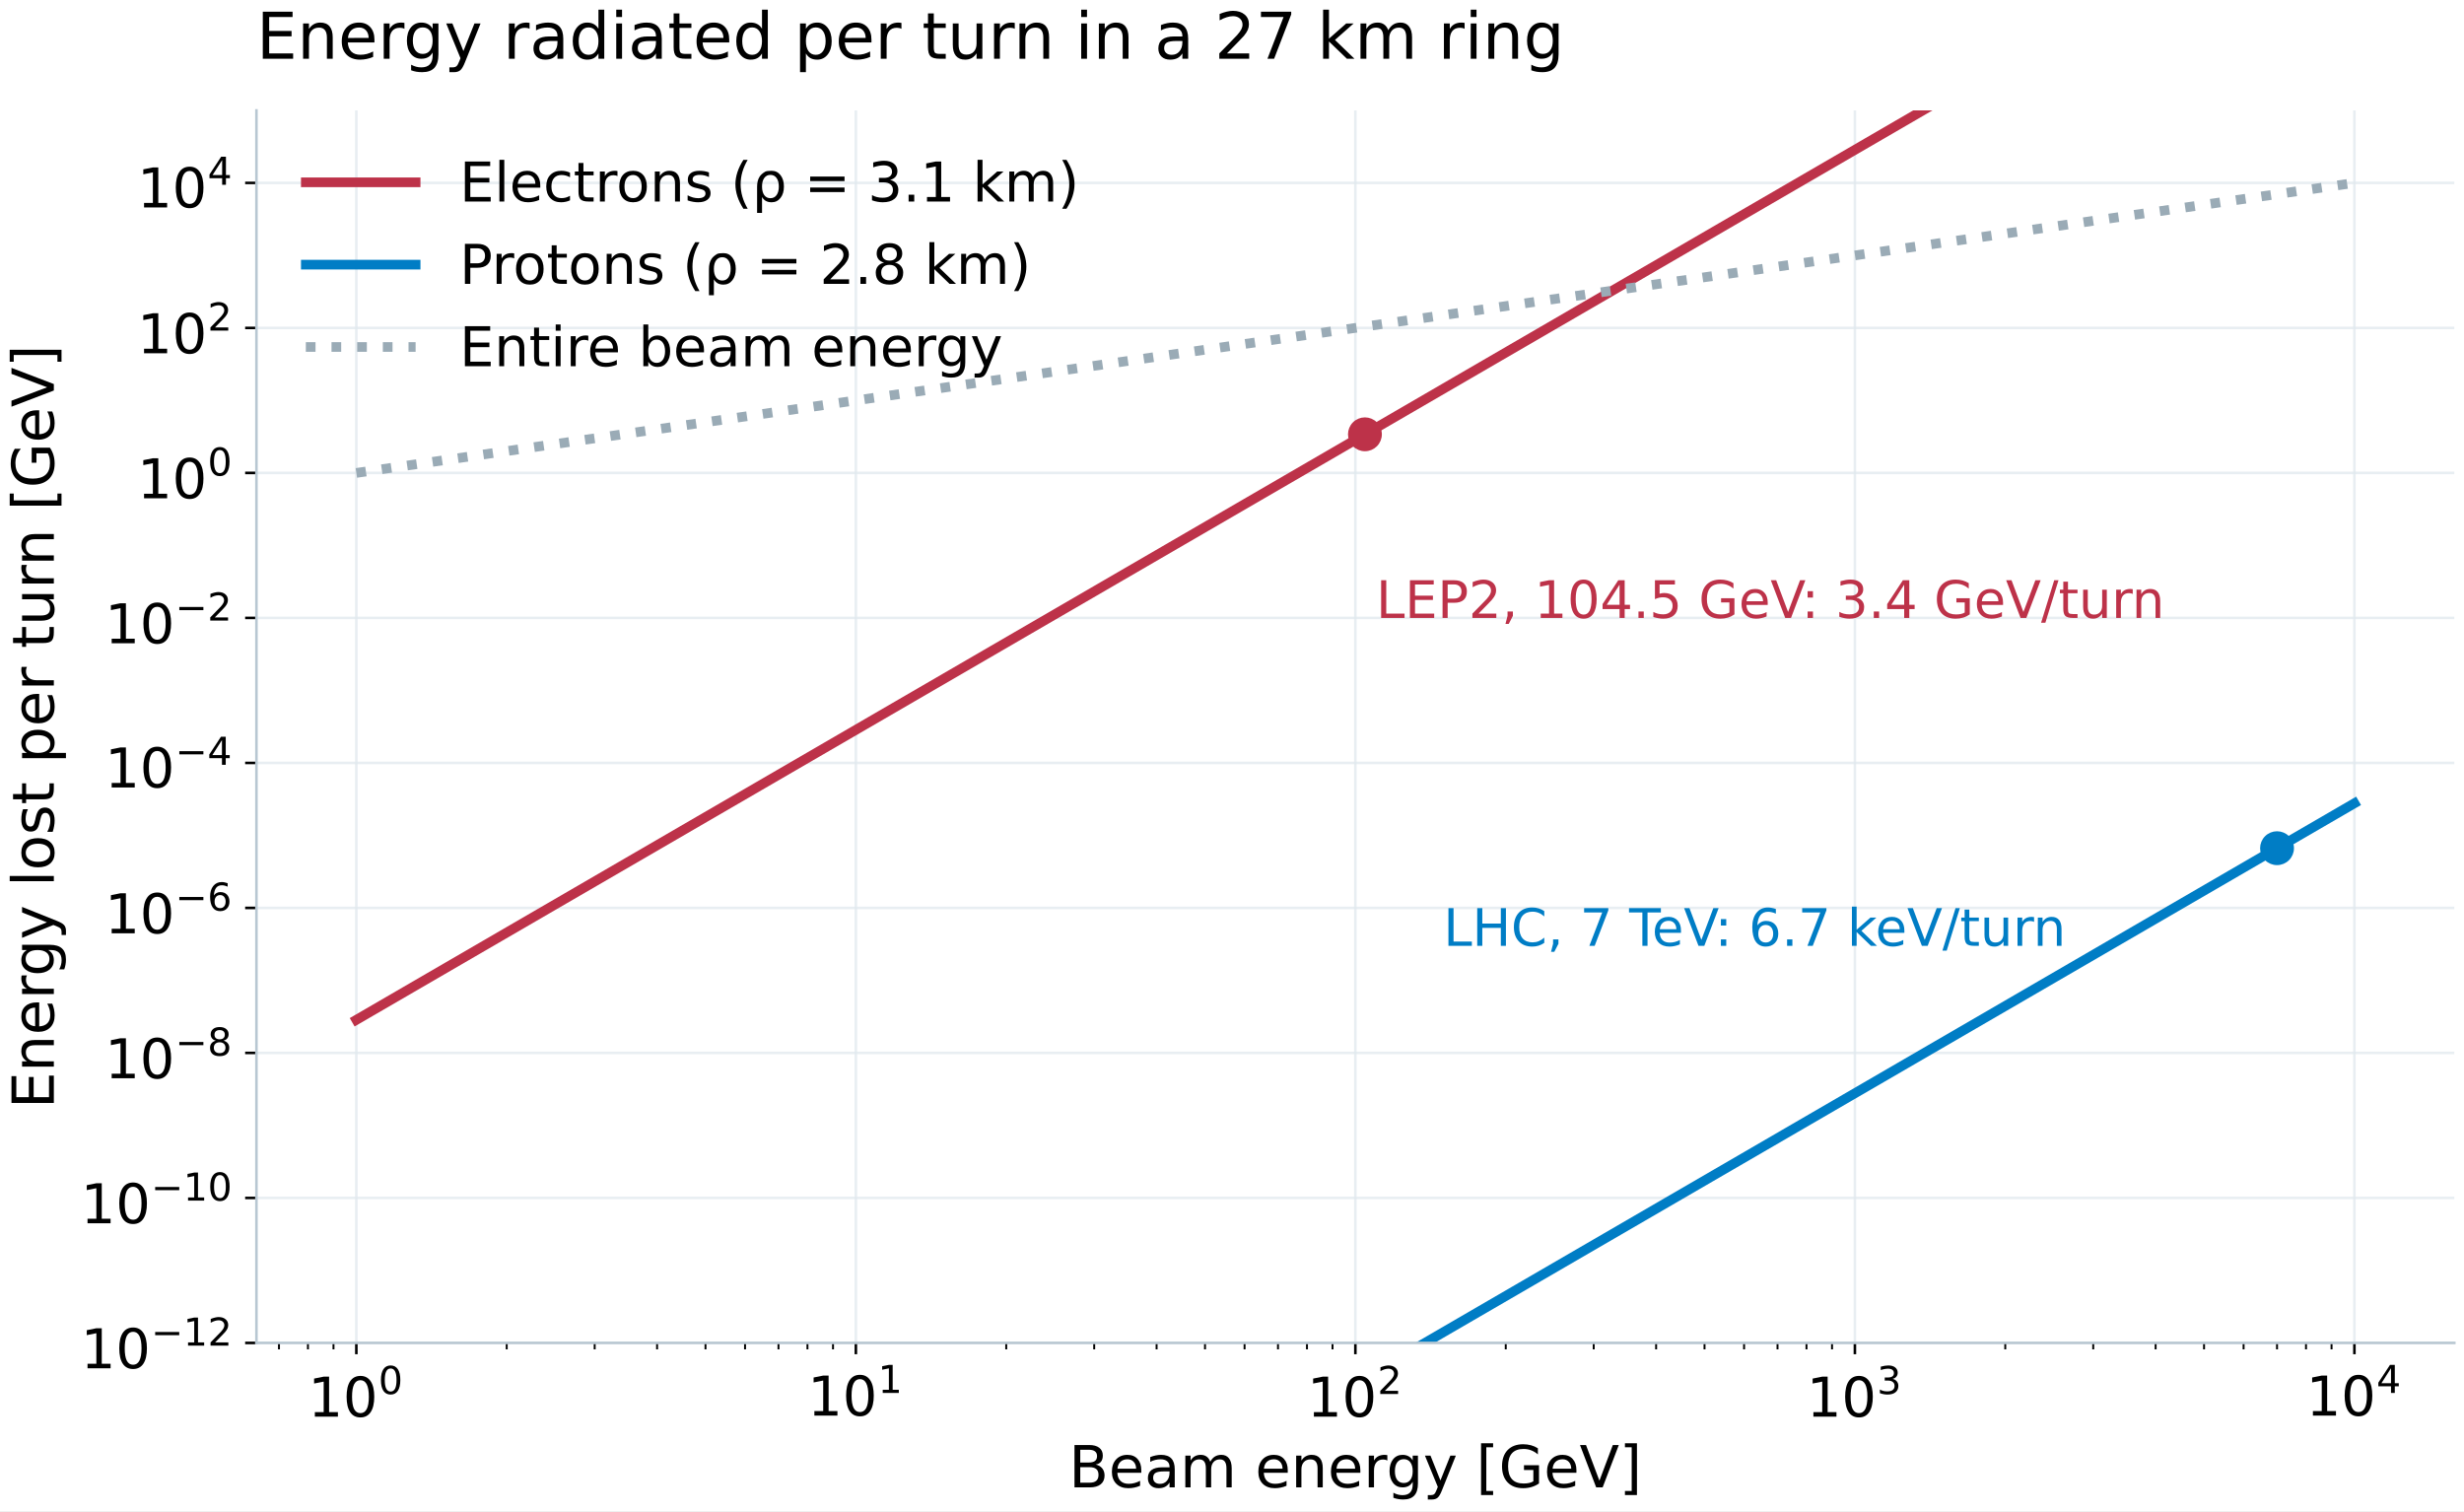
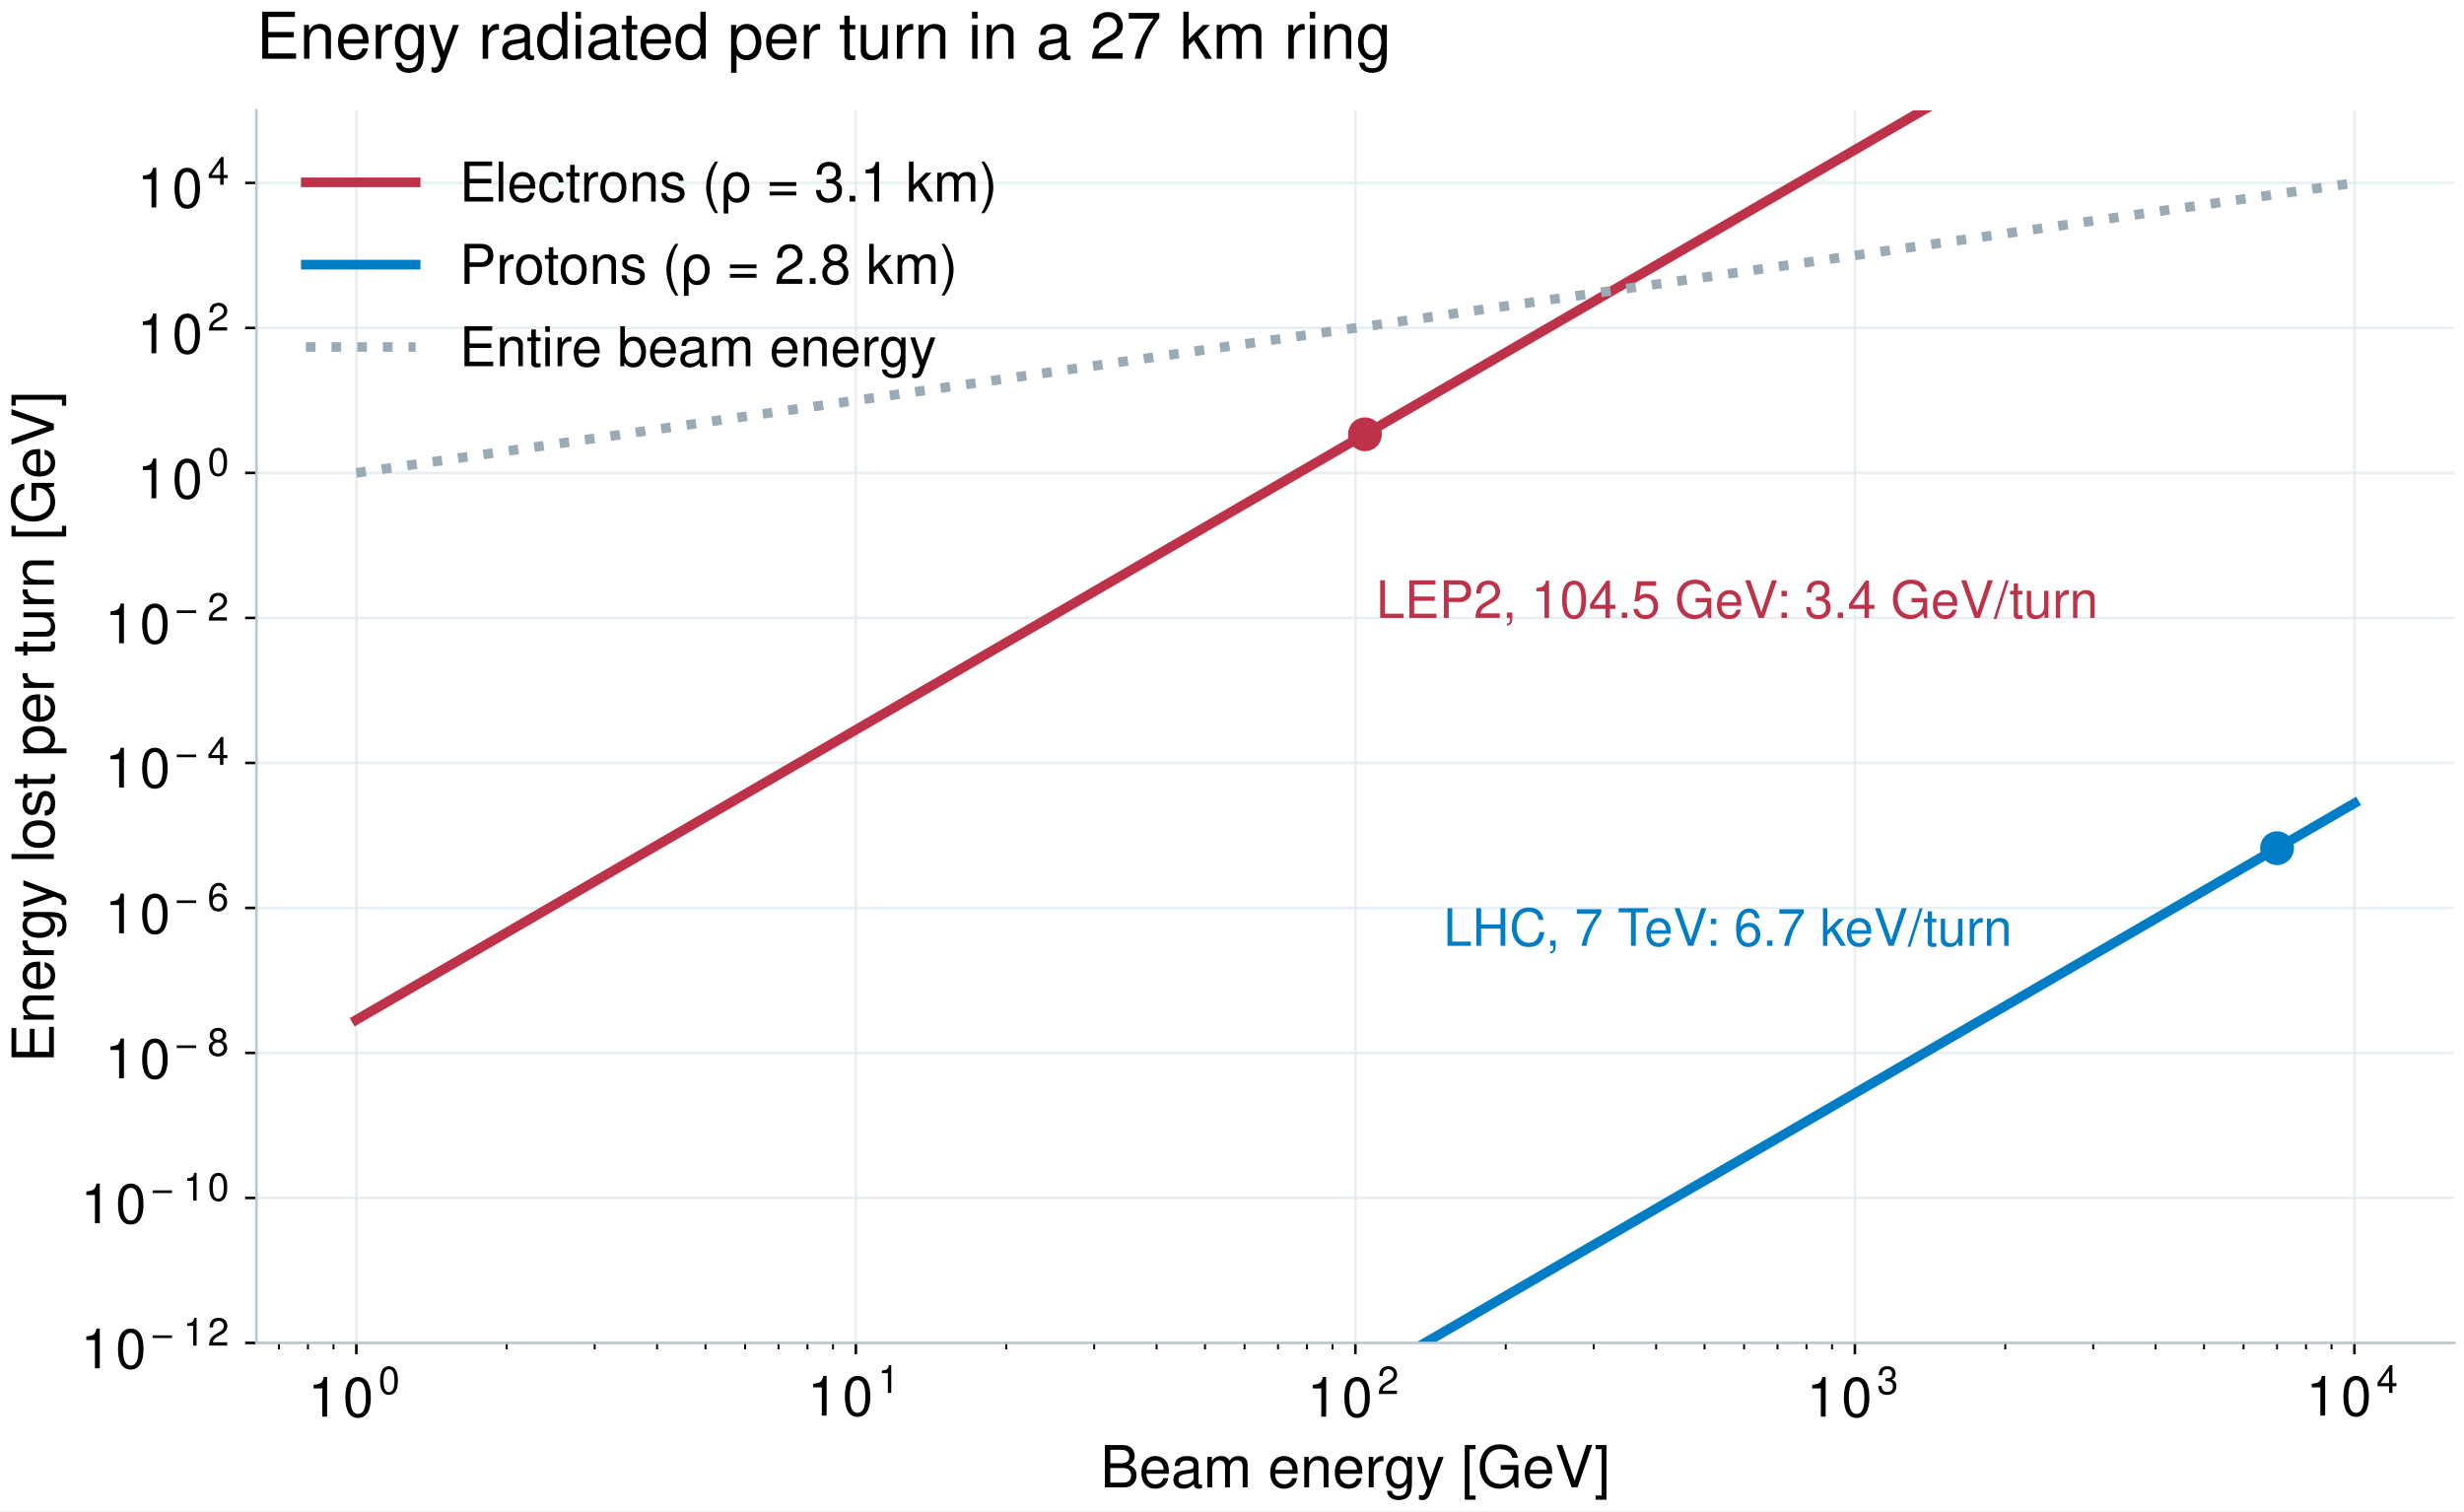
<svg xmlns="http://www.w3.org/2000/svg" xmlns:xlink="http://www.w3.org/1999/xlink" width="763.2pt" height="468pt" viewBox="0 0 763.2 468" version="1.1">
  <defs>
    <style type="text/css">*{stroke-linejoin: round; stroke-linecap: butt}</style>
  </defs>
  <g id="figure_1">
    <g id="patch_1">
      <path d="M 0 468  L 763.2 468  L 763.2 0  L 0 0  z " style="fill: #ffffff" />
    </g>
    <g id="axes_1">
      <g id="patch_2">
        <path d="M 79.432 415.934  L 760.2 415.934  L 760.2 34.197  L 79.432 34.197  z " style="fill: #ffffff" />
      </g>
      <g id="matplotlib.axis_1">
        <g id="xtick_1">
          <g id="line2d_1">
            <path d="M 110.376 415.934  L 110.376 34.197  " clip-path="url(#p9abfefc2e6)" style="fill: none; stroke: #e0e8ed; stroke-opacity: 0.75; stroke-width: 0.8; stroke-linecap: square" />
          </g>
          <g id="line2d_2">
            <defs>
              <path id="m5d8452763f" d="M 0 0  L 0 3.5  " style="stroke: #000000; stroke-width: 0.8" />
            </defs>
            <g>
              <use xlink:href="#m5d8452763f" x="110.376" y="415.934" style="stroke: #000000; stroke-width: 0.8" />
            </g>
          </g>
          <g id="text_1">
            <g transform="translate(95.41565 438.9144)">
              <text>
-                 <tspan x="0" y="-0.141" style="font-size: 17px; font-family: 'DejaVu Sans'">1</tspan>
-                 <tspan x="10.816" y="-0.141" style="font-size: 17px; font-family: 'DejaVu Sans'">0</tspan>
-                 <tspan x="21.795" y="-7.162" style="font-size: 11.9px; font-family: 'DejaVu Sans'">0</tspan>
+                 <tspan x="0" y="-0.141" style="font-size: 17px; font-family: 'Helvetica Neue', Helvetica, Arial, sans-serif">1</tspan>
+                 <tspan x="10.816" y="-0.141" style="font-size: 17px; font-family: 'Helvetica Neue', Helvetica, Arial, sans-serif">0</tspan>
+                 <tspan x="21.795" y="-7.162" style="font-size: 11.9px; font-family: 'Helvetica Neue', Helvetica, Arial, sans-serif">0</tspan>
              </text>
            </g>
          </g>
        </g>
        <g id="xtick_2">
          <g id="line2d_3">
            <path d="M 265.096 415.934  L 265.096 34.197  " clip-path="url(#p9abfefc2e6)" style="fill: none; stroke: #e0e8ed; stroke-opacity: 0.75; stroke-width: 0.8; stroke-linecap: square" />
          </g>
          <g id="line2d_4">
            <g>
              <use xlink:href="#m5d8452763f" x="265.096" y="415.934" style="stroke: #000000; stroke-width: 0.8" />
            </g>
          </g>
          <g id="text_2">
            <g transform="translate(250.1357 438.7444)">
              <text>
-                 <tspan x="0" y="-0.306" style="font-size: 17px; font-family: 'DejaVu Sans'">1</tspan>
-                 <tspan x="10.816" y="-0.306" style="font-size: 17px; font-family: 'DejaVu Sans'">0</tspan>
-                 <tspan x="21.795" y="-7.327" style="font-size: 11.9px; font-family: 'DejaVu Sans'">1</tspan>
+                 <tspan x="0" y="-0.306" style="font-size: 17px; font-family: 'Helvetica Neue', Helvetica, Arial, sans-serif">1</tspan>
+                 <tspan x="10.816" y="-0.306" style="font-size: 17px; font-family: 'Helvetica Neue', Helvetica, Arial, sans-serif">0</tspan>
+                 <tspan x="21.795" y="-7.327" style="font-size: 11.9px; font-family: 'Helvetica Neue', Helvetica, Arial, sans-serif">1</tspan>
              </text>
            </g>
          </g>
        </g>
        <g id="xtick_3">
          <g id="line2d_5">
            <path d="M 419.816 415.934  L 419.816 34.197  " clip-path="url(#p9abfefc2e6)" style="fill: none; stroke: #e0e8ed; stroke-opacity: 0.75; stroke-width: 0.8; stroke-linecap: square" />
          </g>
          <g id="line2d_6">
            <g>
              <use xlink:href="#m5d8452763f" x="419.816" y="415.934" style="stroke: #000000; stroke-width: 0.8" />
            </g>
          </g>
          <g id="text_3">
            <g transform="translate(404.8557 438.9144)">
              <text>
-                 <tspan x="0" y="-0.141" style="font-size: 17px; font-family: 'DejaVu Sans'">1</tspan>
-                 <tspan x="10.816" y="-0.141" style="font-size: 17px; font-family: 'DejaVu Sans'">0</tspan>
-                 <tspan x="21.795" y="-7.162" style="font-size: 11.9px; font-family: 'DejaVu Sans'">2</tspan>
+                 <tspan x="0" y="-0.141" style="font-size: 17px; font-family: 'Helvetica Neue', Helvetica, Arial, sans-serif">1</tspan>
+                 <tspan x="10.816" y="-0.141" style="font-size: 17px; font-family: 'Helvetica Neue', Helvetica, Arial, sans-serif">0</tspan>
+                 <tspan x="21.795" y="-7.162" style="font-size: 11.9px; font-family: 'Helvetica Neue', Helvetica, Arial, sans-serif">2</tspan>
              </text>
            </g>
          </g>
        </g>
        <g id="xtick_4">
          <g id="line2d_7">
            <path d="M 574.536 415.934  L 574.536 34.197  " clip-path="url(#p9abfefc2e6)" style="fill: none; stroke: #e0e8ed; stroke-opacity: 0.75; stroke-width: 0.8; stroke-linecap: square" />
          </g>
          <g id="line2d_8">
            <g>
              <use xlink:href="#m5d8452763f" x="574.536" y="415.934" style="stroke: #000000; stroke-width: 0.8" />
            </g>
          </g>
          <g id="text_4">
            <g transform="translate(559.5757 438.9144)">
              <text>
-                 <tspan x="0" y="-0.141" style="font-size: 17px; font-family: 'DejaVu Sans'">1</tspan>
-                 <tspan x="10.816" y="-0.141" style="font-size: 17px; font-family: 'DejaVu Sans'">0</tspan>
-                 <tspan x="21.795" y="-7.162" style="font-size: 11.9px; font-family: 'DejaVu Sans'">3</tspan>
+                 <tspan x="0" y="-0.141" style="font-size: 17px; font-family: 'Helvetica Neue', Helvetica, Arial, sans-serif">1</tspan>
+                 <tspan x="10.816" y="-0.141" style="font-size: 17px; font-family: 'Helvetica Neue', Helvetica, Arial, sans-serif">0</tspan>
+                 <tspan x="21.795" y="-7.162" style="font-size: 11.9px; font-family: 'Helvetica Neue', Helvetica, Arial, sans-serif">3</tspan>
              </text>
            </g>
          </g>
        </g>
        <g id="xtick_5">
          <g id="line2d_9">
            <path d="M 729.256 415.934  L 729.256 34.197  " clip-path="url(#p9abfefc2e6)" style="fill: none; stroke: #e0e8ed; stroke-opacity: 0.75; stroke-width: 0.8; stroke-linecap: square" />
          </g>
          <g id="line2d_10">
            <g>
              <use xlink:href="#m5d8452763f" x="729.256" y="415.934" style="stroke: #000000; stroke-width: 0.8" />
            </g>
          </g>
          <g id="text_5">
            <g transform="translate(714.2958 438.7444)">
              <text>
-                 <tspan x="0" y="-0.306" style="font-size: 17px; font-family: 'DejaVu Sans'">1</tspan>
-                 <tspan x="10.816" y="-0.306" style="font-size: 17px; font-family: 'DejaVu Sans'">0</tspan>
-                 <tspan x="21.795" y="-7.327" style="font-size: 11.9px; font-family: 'DejaVu Sans'">4</tspan>
+                 <tspan x="0" y="-0.306" style="font-size: 17px; font-family: 'Helvetica Neue', Helvetica, Arial, sans-serif">1</tspan>
+                 <tspan x="10.816" y="-0.306" style="font-size: 17px; font-family: 'Helvetica Neue', Helvetica, Arial, sans-serif">0</tspan>
+                 <tspan x="21.795" y="-7.327" style="font-size: 11.9px; font-family: 'Helvetica Neue', Helvetica, Arial, sans-serif">4</tspan>
              </text>
            </g>
          </g>
        </g>
        <g id="xtick_6">
          <g id="line2d_11">
            <defs>
              <path id="m075fd07246" d="M 0 0  L 0 2  " style="stroke: #000000; stroke-width: 0.6" />
            </defs>
            <g>
              <use xlink:href="#m075fd07246" x="86.409" y="415.934" style="stroke: #000000; stroke-width: 0.6" />
            </g>
          </g>
        </g>
        <g id="xtick_7">
          <g id="line2d_12">
            <g>
              <use xlink:href="#m075fd07246" x="95.382" y="415.934" style="stroke: #000000; stroke-width: 0.6" />
            </g>
          </g>
        </g>
        <g id="xtick_8">
          <g id="line2d_13">
            <g>
              <use xlink:href="#m075fd07246" x="103.296" y="415.934" style="stroke: #000000; stroke-width: 0.6" />
            </g>
          </g>
        </g>
        <g id="xtick_9">
          <g id="line2d_14">
            <g>
              <use xlink:href="#m075fd07246" x="156.951" y="415.934" style="stroke: #000000; stroke-width: 0.6" />
            </g>
          </g>
        </g>
        <g id="xtick_10">
          <g id="line2d_15">
            <g>
              <use xlink:href="#m075fd07246" x="184.196" y="415.934" style="stroke: #000000; stroke-width: 0.6" />
            </g>
          </g>
        </g>
        <g id="xtick_11">
          <g id="line2d_16">
            <g>
              <use xlink:href="#m075fd07246" x="203.526" y="415.934" style="stroke: #000000; stroke-width: 0.6" />
            </g>
          </g>
        </g>
        <g id="xtick_12">
          <g id="line2d_17">
            <g>
              <use xlink:href="#m075fd07246" x="218.52" y="415.934" style="stroke: #000000; stroke-width: 0.6" />
            </g>
          </g>
        </g>
        <g id="xtick_13">
          <g id="line2d_18">
            <g>
              <use xlink:href="#m075fd07246" x="230.771" y="415.934" style="stroke: #000000; stroke-width: 0.6" />
            </g>
          </g>
        </g>
        <g id="xtick_14">
          <g id="line2d_19">
            <g>
              <use xlink:href="#m075fd07246" x="241.129" y="415.934" style="stroke: #000000; stroke-width: 0.6" />
            </g>
          </g>
        </g>
        <g id="xtick_15">
          <g id="line2d_20">
            <g>
              <use xlink:href="#m075fd07246" x="250.102" y="415.934" style="stroke: #000000; stroke-width: 0.6" />
            </g>
          </g>
        </g>
        <g id="xtick_16">
          <g id="line2d_21">
            <g>
              <use xlink:href="#m075fd07246" x="258.016" y="415.934" style="stroke: #000000; stroke-width: 0.6" />
            </g>
          </g>
        </g>
        <g id="xtick_17">
          <g id="line2d_22">
            <g>
              <use xlink:href="#m075fd07246" x="311.671" y="415.934" style="stroke: #000000; stroke-width: 0.6" />
            </g>
          </g>
        </g>
        <g id="xtick_18">
          <g id="line2d_23">
            <g>
              <use xlink:href="#m075fd07246" x="338.916" y="415.934" style="stroke: #000000; stroke-width: 0.6" />
            </g>
          </g>
        </g>
        <g id="xtick_19">
          <g id="line2d_24">
            <g>
              <use xlink:href="#m075fd07246" x="358.246" y="415.934" style="stroke: #000000; stroke-width: 0.6" />
            </g>
          </g>
        </g>
        <g id="xtick_20">
          <g id="line2d_25">
            <g>
              <use xlink:href="#m075fd07246" x="373.24" y="415.934" style="stroke: #000000; stroke-width: 0.6" />
            </g>
          </g>
        </g>
        <g id="xtick_21">
          <g id="line2d_26">
            <g>
              <use xlink:href="#m075fd07246" x="385.491" y="415.934" style="stroke: #000000; stroke-width: 0.6" />
            </g>
          </g>
        </g>
        <g id="xtick_22">
          <g id="line2d_27">
            <g>
              <use xlink:href="#m075fd07246" x="395.849" y="415.934" style="stroke: #000000; stroke-width: 0.6" />
            </g>
          </g>
        </g>
        <g id="xtick_23">
          <g id="line2d_28">
            <g>
              <use xlink:href="#m075fd07246" x="404.822" y="415.934" style="stroke: #000000; stroke-width: 0.6" />
            </g>
          </g>
        </g>
        <g id="xtick_24">
          <g id="line2d_29">
            <g>
              <use xlink:href="#m075fd07246" x="412.736" y="415.934" style="stroke: #000000; stroke-width: 0.6" />
            </g>
          </g>
        </g>
        <g id="xtick_25">
          <g id="line2d_30">
            <g>
              <use xlink:href="#m075fd07246" x="466.391" y="415.934" style="stroke: #000000; stroke-width: 0.6" />
            </g>
          </g>
        </g>
        <g id="xtick_26">
          <g id="line2d_31">
            <g>
              <use xlink:href="#m075fd07246" x="493.636" y="415.934" style="stroke: #000000; stroke-width: 0.6" />
            </g>
          </g>
        </g>
        <g id="xtick_27">
          <g id="line2d_32">
            <g>
              <use xlink:href="#m075fd07246" x="512.966" y="415.934" style="stroke: #000000; stroke-width: 0.6" />
            </g>
          </g>
        </g>
        <g id="xtick_28">
          <g id="line2d_33">
            <g>
              <use xlink:href="#m075fd07246" x="527.96" y="415.934" style="stroke: #000000; stroke-width: 0.6" />
            </g>
          </g>
        </g>
        <g id="xtick_29">
          <g id="line2d_34">
            <g>
              <use xlink:href="#m075fd07246" x="540.211" y="415.934" style="stroke: #000000; stroke-width: 0.6" />
            </g>
          </g>
        </g>
        <g id="xtick_30">
          <g id="line2d_35">
            <g>
              <use xlink:href="#m075fd07246" x="550.569" y="415.934" style="stroke: #000000; stroke-width: 0.6" />
            </g>
          </g>
        </g>
        <g id="xtick_31">
          <g id="line2d_36">
            <g>
              <use xlink:href="#m075fd07246" x="559.542" y="415.934" style="stroke: #000000; stroke-width: 0.6" />
            </g>
          </g>
        </g>
        <g id="xtick_32">
          <g id="line2d_37">
            <g>
              <use xlink:href="#m075fd07246" x="567.456" y="415.934" style="stroke: #000000; stroke-width: 0.6" />
            </g>
          </g>
        </g>
        <g id="xtick_33">
          <g id="line2d_38">
            <g>
              <use xlink:href="#m075fd07246" x="621.111" y="415.934" style="stroke: #000000; stroke-width: 0.6" />
            </g>
          </g>
        </g>
        <g id="xtick_34">
          <g id="line2d_39">
            <g>
              <use xlink:href="#m075fd07246" x="648.356" y="415.934" style="stroke: #000000; stroke-width: 0.6" />
            </g>
          </g>
        </g>
        <g id="xtick_35">
          <g id="line2d_40">
            <g>
              <use xlink:href="#m075fd07246" x="667.686" y="415.934" style="stroke: #000000; stroke-width: 0.6" />
            </g>
          </g>
        </g>
        <g id="xtick_36">
          <g id="line2d_41">
            <g>
              <use xlink:href="#m075fd07246" x="682.68" y="415.934" style="stroke: #000000; stroke-width: 0.6" />
            </g>
          </g>
        </g>
        <g id="xtick_37">
          <g id="line2d_42">
            <g>
              <use xlink:href="#m075fd07246" x="694.931" y="415.934" style="stroke: #000000; stroke-width: 0.6" />
            </g>
          </g>
        </g>
        <g id="xtick_38">
          <g id="line2d_43">
            <g>
              <use xlink:href="#m075fd07246" x="705.289" y="415.934" style="stroke: #000000; stroke-width: 0.6" />
            </g>
          </g>
        </g>
        <g id="xtick_39">
          <g id="line2d_44">
            <g>
              <use xlink:href="#m075fd07246" x="714.262" y="415.934" style="stroke: #000000; stroke-width: 0.6" />
            </g>
          </g>
        </g>
        <g id="xtick_40">
          <g id="line2d_45">
            <g>
              <use xlink:href="#m075fd07246" x="722.176" y="415.934" style="stroke: #000000; stroke-width: 0.6" />
            </g>
          </g>
        </g>
        <g id="text_6">
-           <text style="font-size: 18px; font-family: 'DejaVu Sans'; text-anchor: middle" x="419.816" y="460.676" transform="rotate(-0 419.8157 460.6755)">Beam energy [GeV]</text>
+           <text style="font-size: 18px; font-family: 'Helvetica Neue', Helvetica, Arial, sans-serif; text-anchor: middle" x="419.816" y="460.676" transform="rotate(-0 419.8157 460.6755)">Beam energy [GeV]</text>
        </g>
      </g>
      <g id="matplotlib.axis_2">
        <g id="ytick_1">
          <g id="line2d_46">
            <path d="M 79.432 415.934  L 760.2 415.934  " clip-path="url(#p9abfefc2e6)" style="fill: none; stroke: #e0e8ed; stroke-opacity: 0.75; stroke-width: 0.8; stroke-linecap: square" />
          </g>
          <g id="line2d_47">
            <defs>
              <path id="m40de46dfd8" d="M 0 0  L -3.5 0  " style="stroke: #000000; stroke-width: 0.8" />
            </defs>
            <g>
              <use xlink:href="#m40de46dfd8" x="79.432" y="415.934" style="stroke: #000000; stroke-width: 0.8" />
            </g>
          </g>
          <g id="text_7">
            <g transform="translate(25.00165 423.9244)">
              <text>
-                 <tspan x="0" y="-0.141" style="font-size: 17px; font-family: 'DejaVu Sans'">1</tspan>
-                 <tspan x="10.816" y="-0.141" style="font-size: 17px; font-family: 'DejaVu Sans'">0</tspan>
-                 <tspan x="21.795" y="-7.162" style="font-size: 11.9px; font-family: 'DejaVu Sans'">−</tspan>
-                 <tspan x="31.765" y="-7.162" style="font-size: 11.9px; font-family: 'DejaVu Sans'">1</tspan>
-                 <tspan x="39.337" y="-7.162" style="font-size: 11.9px; font-family: 'DejaVu Sans'">2</tspan>
+                 <tspan x="0" y="-0.141" style="font-size: 17px; font-family: 'Helvetica Neue', Helvetica, Arial, sans-serif">1</tspan>
+                 <tspan x="10.816" y="-0.141" style="font-size: 17px; font-family: 'Helvetica Neue', Helvetica, Arial, sans-serif">0</tspan>
+                 <tspan x="21.795" y="-7.162" style="font-size: 11.9px; font-family: 'Helvetica Neue', Helvetica, Arial, sans-serif">−</tspan>
+                 <tspan x="31.765" y="-7.162" style="font-size: 11.9px; font-family: 'Helvetica Neue', Helvetica, Arial, sans-serif">1</tspan>
+                 <tspan x="39.337" y="-7.162" style="font-size: 11.9px; font-family: 'Helvetica Neue', Helvetica, Arial, sans-serif">2</tspan>
              </text>
            </g>
          </g>
        </g>
        <g id="ytick_2">
          <g id="line2d_48">
            <path d="M 79.432 371.024  L 760.2 371.024  " clip-path="url(#p9abfefc2e6)" style="fill: none; stroke: #e0e8ed; stroke-opacity: 0.75; stroke-width: 0.8; stroke-linecap: square" />
          </g>
          <g id="line2d_49">
            <g>
              <use xlink:href="#m40de46dfd8" x="79.432" y="371.024" style="stroke: #000000; stroke-width: 0.8" />
            </g>
          </g>
          <g id="text_8">
            <g transform="translate(25.00165 379.0141)">
              <text>
-                 <tspan x="0" y="-0.141" style="font-size: 17px; font-family: 'DejaVu Sans'">1</tspan>
-                 <tspan x="10.816" y="-0.141" style="font-size: 17px; font-family: 'DejaVu Sans'">0</tspan>
-                 <tspan x="21.795" y="-7.162" style="font-size: 11.9px; font-family: 'DejaVu Sans'">−</tspan>
-                 <tspan x="31.765" y="-7.162" style="font-size: 11.9px; font-family: 'DejaVu Sans'">1</tspan>
-                 <tspan x="39.337" y="-7.162" style="font-size: 11.9px; font-family: 'DejaVu Sans'">0</tspan>
+                 <tspan x="0" y="-0.141" style="font-size: 17px; font-family: 'Helvetica Neue', Helvetica, Arial, sans-serif">1</tspan>
+                 <tspan x="10.816" y="-0.141" style="font-size: 17px; font-family: 'Helvetica Neue', Helvetica, Arial, sans-serif">0</tspan>
+                 <tspan x="21.795" y="-7.162" style="font-size: 11.9px; font-family: 'Helvetica Neue', Helvetica, Arial, sans-serif">−</tspan>
+                 <tspan x="31.765" y="-7.162" style="font-size: 11.9px; font-family: 'Helvetica Neue', Helvetica, Arial, sans-serif">1</tspan>
+                 <tspan x="39.337" y="-7.162" style="font-size: 11.9px; font-family: 'Helvetica Neue', Helvetica, Arial, sans-serif">0</tspan>
              </text>
            </g>
          </g>
        </g>
        <g id="ytick_3">
          <g id="line2d_50">
            <path d="M 79.432 326.114  L 760.2 326.114  " clip-path="url(#p9abfefc2e6)" style="fill: none; stroke: #e0e8ed; stroke-opacity: 0.75; stroke-width: 0.8; stroke-linecap: square" />
          </g>
          <g id="line2d_51">
            <g>
              <use xlink:href="#m40de46dfd8" x="79.432" y="326.114" style="stroke: #000000; stroke-width: 0.8" />
            </g>
          </g>
          <g id="text_9">
            <g transform="translate(32.48165 334.1038)">
              <text>
-                 <tspan x="0" y="-0.141" style="font-size: 17px; font-family: 'DejaVu Sans'">1</tspan>
-                 <tspan x="10.816" y="-0.141" style="font-size: 17px; font-family: 'DejaVu Sans'">0</tspan>
-                 <tspan x="21.795" y="-7.162" style="font-size: 11.9px; font-family: 'DejaVu Sans'">−</tspan>
-                 <tspan x="31.765" y="-7.162" style="font-size: 11.9px; font-family: 'DejaVu Sans'">8</tspan>
+                 <tspan x="0" y="-0.141" style="font-size: 17px; font-family: 'Helvetica Neue', Helvetica, Arial, sans-serif">1</tspan>
+                 <tspan x="10.816" y="-0.141" style="font-size: 17px; font-family: 'Helvetica Neue', Helvetica, Arial, sans-serif">0</tspan>
+                 <tspan x="21.795" y="-7.162" style="font-size: 11.9px; font-family: 'Helvetica Neue', Helvetica, Arial, sans-serif">−</tspan>
+                 <tspan x="31.765" y="-7.162" style="font-size: 11.9px; font-family: 'Helvetica Neue', Helvetica, Arial, sans-serif">8</tspan>
              </text>
            </g>
          </g>
        </g>
        <g id="ytick_4">
          <g id="line2d_52">
            <path d="M 79.432 281.204  L 760.2 281.204  " clip-path="url(#p9abfefc2e6)" style="fill: none; stroke: #e0e8ed; stroke-opacity: 0.75; stroke-width: 0.8; stroke-linecap: square" />
          </g>
          <g id="line2d_53">
            <g>
              <use xlink:href="#m40de46dfd8" x="79.432" y="281.204" style="stroke: #000000; stroke-width: 0.8" />
            </g>
          </g>
          <g id="text_10">
            <g transform="translate(32.48165 289.1936)">
              <text>
-                 <tspan x="0" y="-0.141" style="font-size: 17px; font-family: 'DejaVu Sans'">1</tspan>
-                 <tspan x="10.816" y="-0.141" style="font-size: 17px; font-family: 'DejaVu Sans'">0</tspan>
-                 <tspan x="21.795" y="-7.162" style="font-size: 11.9px; font-family: 'DejaVu Sans'">−</tspan>
-                 <tspan x="31.765" y="-7.162" style="font-size: 11.9px; font-family: 'DejaVu Sans'">6</tspan>
+                 <tspan x="0" y="-0.141" style="font-size: 17px; font-family: 'Helvetica Neue', Helvetica, Arial, sans-serif">1</tspan>
+                 <tspan x="10.816" y="-0.141" style="font-size: 17px; font-family: 'Helvetica Neue', Helvetica, Arial, sans-serif">0</tspan>
+                 <tspan x="21.795" y="-7.162" style="font-size: 11.9px; font-family: 'Helvetica Neue', Helvetica, Arial, sans-serif">−</tspan>
+                 <tspan x="31.765" y="-7.162" style="font-size: 11.9px; font-family: 'Helvetica Neue', Helvetica, Arial, sans-serif">6</tspan>
              </text>
            </g>
          </g>
        </g>
        <g id="ytick_5">
          <g id="line2d_54">
            <path d="M 79.432 236.293  L 760.2 236.293  " clip-path="url(#p9abfefc2e6)" style="fill: none; stroke: #e0e8ed; stroke-opacity: 0.75; stroke-width: 0.8; stroke-linecap: square" />
          </g>
          <g id="line2d_55">
            <g>
              <use xlink:href="#m40de46dfd8" x="79.432" y="236.293" style="stroke: #000000; stroke-width: 0.8" />
            </g>
          </g>
          <g id="text_11">
            <g transform="translate(32.48165 244.1983)">
              <text>
-                 <tspan x="0" y="-0.306" style="font-size: 17px; font-family: 'DejaVu Sans'">1</tspan>
-                 <tspan x="10.816" y="-0.306" style="font-size: 17px; font-family: 'DejaVu Sans'">0</tspan>
-                 <tspan x="21.795" y="-7.327" style="font-size: 11.9px; font-family: 'DejaVu Sans'">−</tspan>
-                 <tspan x="31.765" y="-7.327" style="font-size: 11.9px; font-family: 'DejaVu Sans'">4</tspan>
+                 <tspan x="0" y="-0.306" style="font-size: 17px; font-family: 'Helvetica Neue', Helvetica, Arial, sans-serif">1</tspan>
+                 <tspan x="10.816" y="-0.306" style="font-size: 17px; font-family: 'Helvetica Neue', Helvetica, Arial, sans-serif">0</tspan>
+                 <tspan x="21.795" y="-7.327" style="font-size: 11.9px; font-family: 'Helvetica Neue', Helvetica, Arial, sans-serif">−</tspan>
+                 <tspan x="31.765" y="-7.327" style="font-size: 11.9px; font-family: 'Helvetica Neue', Helvetica, Arial, sans-serif">4</tspan>
              </text>
            </g>
          </g>
        </g>
        <g id="ytick_6">
          <g id="line2d_56">
            <path d="M 79.432 191.383  L 760.2 191.383  " clip-path="url(#p9abfefc2e6)" style="fill: none; stroke: #e0e8ed; stroke-opacity: 0.75; stroke-width: 0.8; stroke-linecap: square" />
          </g>
          <g id="line2d_57">
            <g>
              <use xlink:href="#m40de46dfd8" x="79.432" y="191.383" style="stroke: #000000; stroke-width: 0.8" />
            </g>
          </g>
          <g id="text_12">
            <g transform="translate(32.48165 199.373)">
              <text>
-                 <tspan x="0" y="-0.141" style="font-size: 17px; font-family: 'DejaVu Sans'">1</tspan>
-                 <tspan x="10.816" y="-0.141" style="font-size: 17px; font-family: 'DejaVu Sans'">0</tspan>
-                 <tspan x="21.795" y="-7.162" style="font-size: 11.9px; font-family: 'DejaVu Sans'">−</tspan>
-                 <tspan x="31.765" y="-7.162" style="font-size: 11.9px; font-family: 'DejaVu Sans'">2</tspan>
+                 <tspan x="0" y="-0.141" style="font-size: 17px; font-family: 'Helvetica Neue', Helvetica, Arial, sans-serif">1</tspan>
+                 <tspan x="10.816" y="-0.141" style="font-size: 17px; font-family: 'Helvetica Neue', Helvetica, Arial, sans-serif">0</tspan>
+                 <tspan x="21.795" y="-7.162" style="font-size: 11.9px; font-family: 'Helvetica Neue', Helvetica, Arial, sans-serif">−</tspan>
+                 <tspan x="31.765" y="-7.162" style="font-size: 11.9px; font-family: 'Helvetica Neue', Helvetica, Arial, sans-serif">2</tspan>
              </text>
            </g>
          </g>
        </g>
        <g id="ytick_7">
          <g id="line2d_58">
            <path d="M 79.432 146.473  L 760.2 146.473  " clip-path="url(#p9abfefc2e6)" style="fill: none; stroke: #e0e8ed; stroke-opacity: 0.75; stroke-width: 0.8; stroke-linecap: square" />
          </g>
          <g id="line2d_59">
            <g>
              <use xlink:href="#m40de46dfd8" x="79.432" y="146.473" style="stroke: #000000; stroke-width: 0.8" />
            </g>
          </g>
          <g id="text_13">
            <g transform="translate(42.51165 154.4628)">
              <text>
-                 <tspan x="0" y="-0.141" style="font-size: 17px; font-family: 'DejaVu Sans'">1</tspan>
-                 <tspan x="10.816" y="-0.141" style="font-size: 17px; font-family: 'DejaVu Sans'">0</tspan>
-                 <tspan x="21.795" y="-7.162" style="font-size: 11.9px; font-family: 'DejaVu Sans'">0</tspan>
+                 <tspan x="0" y="-0.141" style="font-size: 17px; font-family: 'Helvetica Neue', Helvetica, Arial, sans-serif">1</tspan>
+                 <tspan x="10.816" y="-0.141" style="font-size: 17px; font-family: 'Helvetica Neue', Helvetica, Arial, sans-serif">0</tspan>
+                 <tspan x="21.795" y="-7.162" style="font-size: 11.9px; font-family: 'Helvetica Neue', Helvetica, Arial, sans-serif">0</tspan>
              </text>
            </g>
          </g>
        </g>
        <g id="ytick_8">
          <g id="line2d_60">
            <path d="M 79.432 101.563  L 760.2 101.563  " clip-path="url(#p9abfefc2e6)" style="fill: none; stroke: #e0e8ed; stroke-opacity: 0.75; stroke-width: 0.8; stroke-linecap: square" />
          </g>
          <g id="line2d_61">
            <g>
              <use xlink:href="#m40de46dfd8" x="79.432" y="101.563" style="stroke: #000000; stroke-width: 0.8" />
            </g>
          </g>
          <g id="text_14">
            <g transform="translate(42.51165 109.5525)">
              <text>
-                 <tspan x="0" y="-0.141" style="font-size: 17px; font-family: 'DejaVu Sans'">1</tspan>
-                 <tspan x="10.816" y="-0.141" style="font-size: 17px; font-family: 'DejaVu Sans'">0</tspan>
-                 <tspan x="21.795" y="-7.162" style="font-size: 11.9px; font-family: 'DejaVu Sans'">2</tspan>
+                 <tspan x="0" y="-0.141" style="font-size: 17px; font-family: 'Helvetica Neue', Helvetica, Arial, sans-serif">1</tspan>
+                 <tspan x="10.816" y="-0.141" style="font-size: 17px; font-family: 'Helvetica Neue', Helvetica, Arial, sans-serif">0</tspan>
+                 <tspan x="21.795" y="-7.162" style="font-size: 11.9px; font-family: 'Helvetica Neue', Helvetica, Arial, sans-serif">2</tspan>
              </text>
            </g>
          </g>
        </g>
        <g id="ytick_9">
          <g id="line2d_62">
            <path d="M 79.432 56.652  L 760.2 56.652  " clip-path="url(#p9abfefc2e6)" style="fill: none; stroke: #e0e8ed; stroke-opacity: 0.75; stroke-width: 0.8; stroke-linecap: square" />
          </g>
          <g id="line2d_63">
            <g>
              <use xlink:href="#m40de46dfd8" x="79.432" y="56.652" style="stroke: #000000; stroke-width: 0.8" />
            </g>
          </g>
          <g id="text_15">
            <g transform="translate(42.51165 64.55725)">
              <text>
-                 <tspan x="0" y="-0.306" style="font-size: 17px; font-family: 'DejaVu Sans'">1</tspan>
-                 <tspan x="10.816" y="-0.306" style="font-size: 17px; font-family: 'DejaVu Sans'">0</tspan>
-                 <tspan x="21.795" y="-7.327" style="font-size: 11.9px; font-family: 'DejaVu Sans'">4</tspan>
+                 <tspan x="0" y="-0.306" style="font-size: 17px; font-family: 'Helvetica Neue', Helvetica, Arial, sans-serif">1</tspan>
+                 <tspan x="10.816" y="-0.306" style="font-size: 17px; font-family: 'Helvetica Neue', Helvetica, Arial, sans-serif">0</tspan>
+                 <tspan x="21.795" y="-7.327" style="font-size: 11.9px; font-family: 'Helvetica Neue', Helvetica, Arial, sans-serif">4</tspan>
              </text>
            </g>
          </g>
        </g>
        <g id="text_16">
-           <text style="font-size: 18px; font-family: 'DejaVu Sans'; text-anchor: middle" x="16.677" y="225.066" transform="rotate(-90 16.67743 225.0657)">Energy lost per turn [GeV]</text>
+           <text style="font-size: 18px; font-family: 'Helvetica Neue', Helvetica, Arial, sans-serif; text-anchor: middle" x="16.677" y="225.066" transform="rotate(-90 16.67743 225.0657)">Energy lost per turn [GeV]</text>
        </g>
      </g>
      <g id="line2d_64">
        <path d="M 110.376 315.871  L 656.201 -1  L 656.201 -1  " clip-path="url(#p9abfefc2e6)" style="fill: none; stroke: #bd3249; stroke-width: 3; stroke-linecap: square" />
      </g>
      <g id="line2d_65">
        <path d="M 349.932 469  L 729.256 248.789  L 729.256 248.789  " clip-path="url(#p9abfefc2e6)" style="fill: none; stroke: #007dc5; stroke-width: 3; stroke-linecap: square" />
      </g>
      <g id="line2d_66">
        <path d="M 110.376 146.473  L 729.256 56.652  L 729.256 56.652  " clip-path="url(#p9abfefc2e6)" style="fill: none; stroke-dasharray: 3,4.95; stroke-dashoffset: 0; stroke: #9aabb6; stroke-width: 3" />
      </g>
      <g id="patch_3">
        <path d="M 79.432 415.934  L 79.432 34.197  " style="fill: none; stroke: #b8c7d2; stroke-width: 0.8; stroke-linejoin: miter; stroke-linecap: square" />
      </g>
      <g id="patch_4">
        <path d="M 79.432 415.934  L 760.2 415.934  " style="fill: none; stroke: #b8c7d2; stroke-width: 0.8; stroke-linejoin: miter; stroke-linecap: square" />
      </g>
      <g id="PathCollection_1">
        <defs>
          <path id="C0_0_aca53524bf" d="M 0 4.743  C 1.258 4.743 2.465 4.244 3.354 3.354  C 4.244 2.465 4.743 1.258 4.743 -0  C 4.743 -1.258 4.244 -2.465 3.354 -3.354  C 2.465 -4.244 1.258 -4.743 0 -4.743  C -1.258 -4.743 -2.465 -4.244 -3.354 -3.354  C -4.244 -2.465 -4.743 -1.258 -4.743 0  C -4.743 1.258 -4.244 2.465 -3.354 3.354  C -2.465 4.244 -1.258 4.743 0 4.743  z " />
        </defs>
        <g clip-path="url(#p9abfefc2e6)">
          <use xlink:href="#C0_0_aca53524bf" x="422.773" y="134.513" style="fill: #bd3249; stroke: #bd3249" />
        </g>
        <g clip-path="url(#p9abfefc2e6)">
          <use xlink:href="#C0_0_aca53524bf" x="705.289" y="262.702" style="fill: #007dc5; stroke: #007dc5" />
        </g>
      </g>
      <g id="text_17">
-         <text style="font-size: 16px; font-family: 'DejaVu Sans'; text-anchor: start; fill: #bd3249" x="426.22" y="191.383" transform="rotate(-0 426.22 191.383)">LEP2, 104.5 GeV: 3.4 GeV/turn</text>
+         <text style="font-size: 16px; font-family: 'Helvetica Neue', Helvetica, Arial, sans-serif; text-anchor: start; fill: #bd3249" x="426.22" y="191.383" transform="rotate(-0 426.22 191.383)">LEP2, 104.5 GeV: 3.4 GeV/turn</text>
      </g>
      <g id="text_18">
-         <text style="font-size: 16px; font-family: 'DejaVu Sans'; text-anchor: start; fill: #007dc5" x="447.061" y="292.945" transform="rotate(-0 447.0605 292.9449)">LHC, 7 TeV: 6.7 keV/turn</text>
+         <text style="font-size: 16px; font-family: 'Helvetica Neue', Helvetica, Arial, sans-serif; text-anchor: start; fill: #007dc5" x="447.061" y="292.945" transform="rotate(-0 447.0605 292.9449)">LHC, 7 TeV: 6.7 keV/turn</text>
      </g>
      <g id="text_19">
-         <text style="font-size: 20px; font-family: 'DejaVu Sans'; text-anchor: start" x="79.432" y="18.197" transform="rotate(-0 79.43165 18.19712)">Energy radiated per turn in a 27 km ring</text>
+         <text style="font-size: 20px; font-family: 'Helvetica Neue', Helvetica, Arial, sans-serif; text-anchor: start" x="79.432" y="18.197" transform="rotate(-0 79.43165 18.19712)">Energy radiated per turn in a 27 km ring</text>
      </g>
      <g id="legend_1">
        <g id="line2d_67">
          <path d="M 94.732 56.464  L 111.732 56.464  L 128.732 56.464  " style="fill: none; stroke: #bd3249; stroke-width: 3; stroke-linecap: square" />
        </g>
        <g id="text_20">
-           <text style="font-size: 17px; font-family: 'DejaVu Sans'; text-anchor: start" x="142.332" y="62.414" transform="rotate(-0 142.3316 62.41446)">Electrons (ρ = 3.1 km)</text>
+           <text style="font-size: 17px; font-family: 'Helvetica Neue', Helvetica, Arial, sans-serif; text-anchor: start" x="142.332" y="62.414" transform="rotate(-0 142.3316 62.41446)">Electrons (ρ = 3.1 km)</text>
        </g>
        <g id="line2d_68">
          <path d="M 94.732 81.966  L 111.732 81.966  L 128.732 81.966  " style="fill: none; stroke: #007dc5; stroke-width: 3; stroke-linecap: square" />
        </g>
        <g id="text_21">
-           <text style="font-size: 17px; font-family: 'DejaVu Sans'; text-anchor: start" x="142.332" y="87.916" transform="rotate(-0 142.3316 87.91579)">Protons (ρ = 2.8 km)</text>
+           <text style="font-size: 17px; font-family: 'Helvetica Neue', Helvetica, Arial, sans-serif; text-anchor: start" x="142.332" y="87.916" transform="rotate(-0 142.3316 87.91579)">Protons (ρ = 2.8 km)</text>
        </g>
        <g id="line2d_69">
          <path d="M 94.732 107.467  L 111.732 107.467  L 128.732 107.467  " style="fill: none; stroke-dasharray: 3,4.95; stroke-dashoffset: 0; stroke: #9aabb6; stroke-width: 3" />
        </g>
        <g id="text_22">
-           <text style="font-size: 17px; font-family: 'DejaVu Sans'; text-anchor: start" x="142.332" y="113.417" transform="rotate(-0 142.3316 113.4171)">Entire beam energy</text>
+           <text style="font-size: 17px; font-family: 'Helvetica Neue', Helvetica, Arial, sans-serif; text-anchor: start" x="142.332" y="113.417" transform="rotate(-0 142.3316 113.4171)">Entire beam energy</text>
        </g>
      </g>
    </g>
  </g>
  <defs>
    <clipPath id="p9abfefc2e6">
      <rect x="79.432" y="34.197" width="680.768" height="381.737" />
    </clipPath>
  </defs>
</svg>
